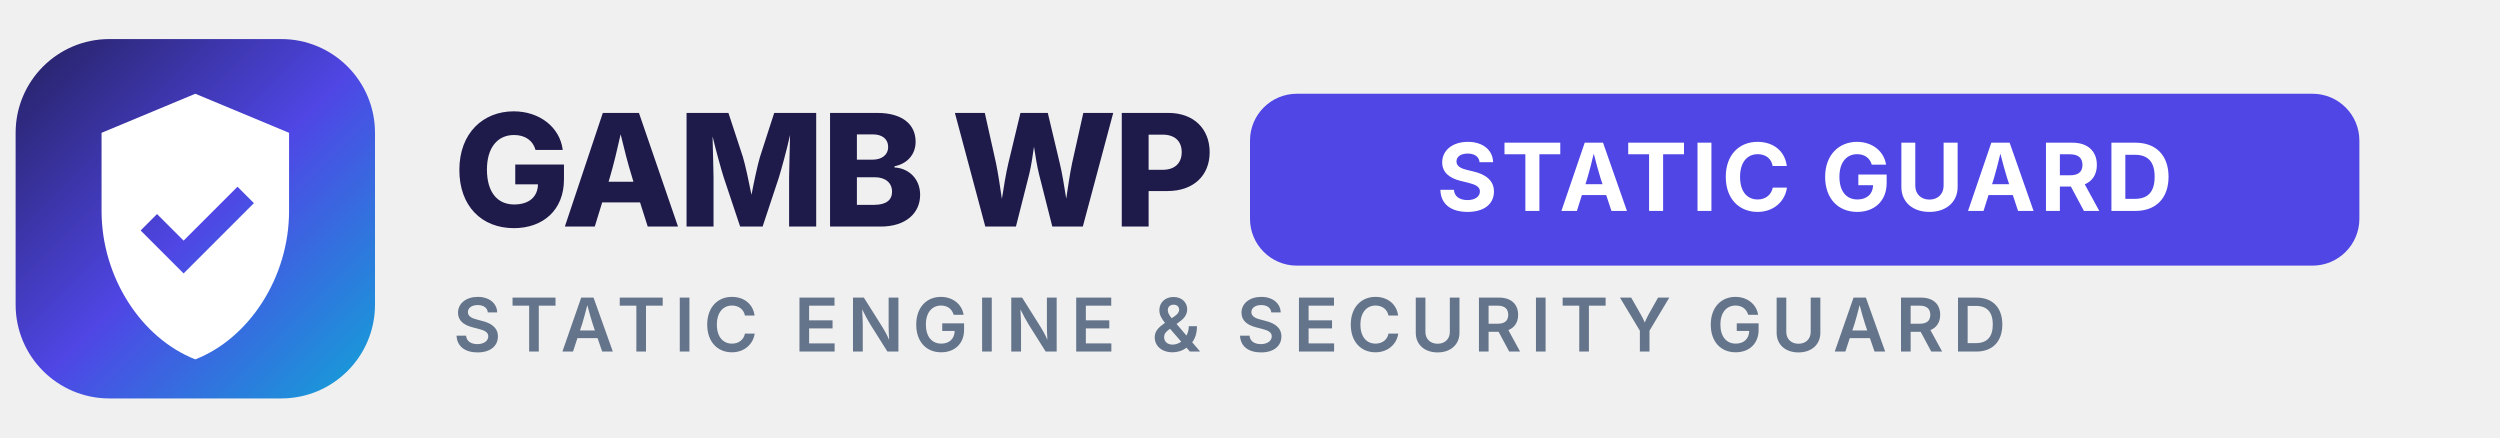
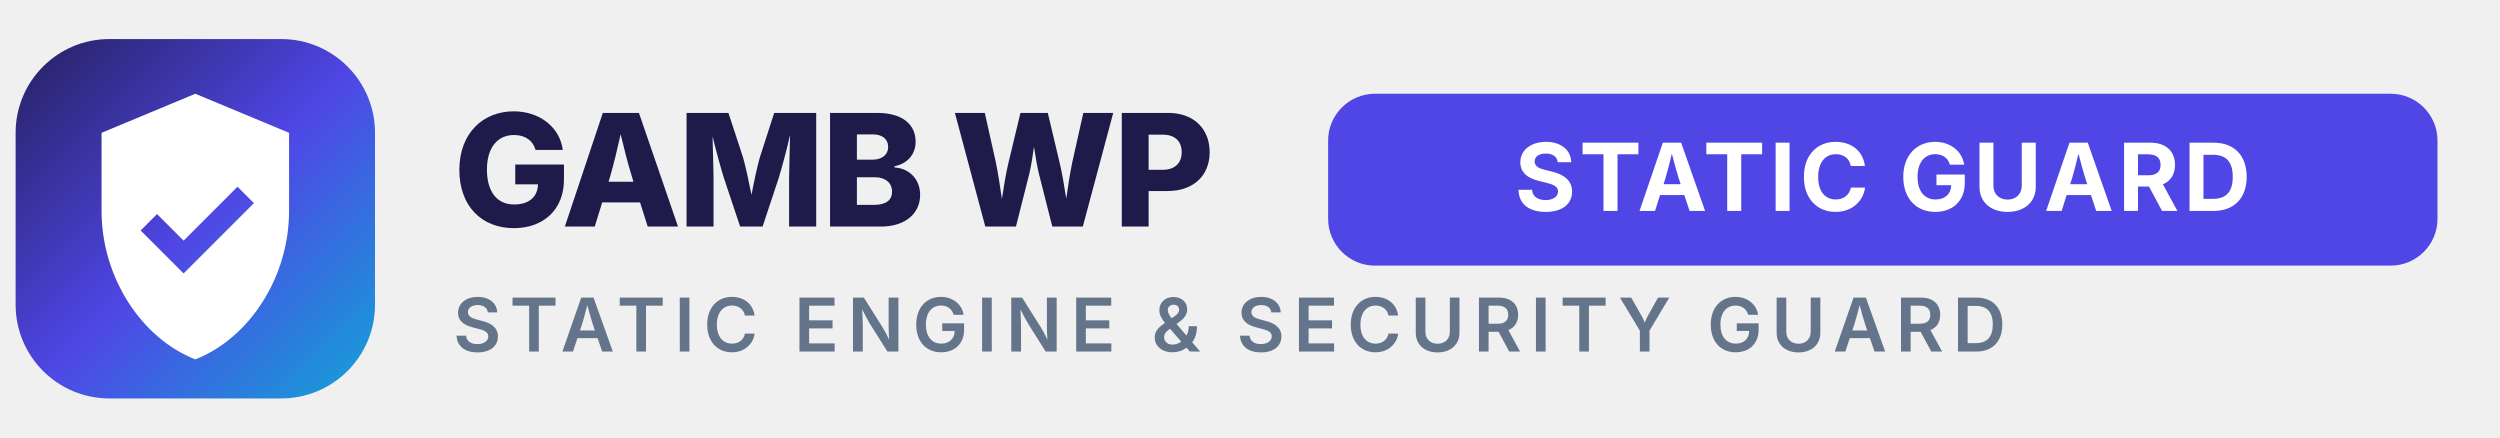
<svg xmlns="http://www.w3.org/2000/svg" viewBox="0 0 320 56" width="320" height="56" fill="none">
  <defs>
    <linearGradient id="guardGrad" x1="0" y1="0" x2="54" y2="54" gradientUnits="userSpaceOnUse">
      <stop offset="0%" stop-color="#1E1B4B" />
      <stop offset="50%" stop-color="#4F46E5" />
      <stop offset="100%" stop-color="#06B6D4" />
    </linearGradient>
  </defs>
  <rect x="2" y="5" width="46" height="46" rx="12" fill="url(#guardGrad)" />
  <path d="M25 12L13 17v10c0 8.5 5.1 16.3 12 19 6.9-2.7 12-10.5 12-19V17L25 12zm-1.5 23l-5.5-5.5 2.1-2.1 3.4 3.4 6.9-6.9 2.1 2.1-9 9z" fill="#FFFFFF" />
  <text x="58" y="29" font-family="Inter, -apple-system, BlinkMacSystemFont, Segoe UI, Roboto, sans-serif" font-size="20" font-weight="800" fill="#1E1B4B" letter-spacing="-0.5">GAMB WP</text>
-   <rect x="160" y="12" width="142" height="22" rx="6" fill="#4F46E5" />
-   <text x="231" y="27" text-anchor="middle" font-family="Inter, -apple-system, BlinkMacSystemFont, Segoe UI, Roboto, sans-serif" font-size="12" font-weight="700" fill="#FFFFFF" letter-spacing="0.5">STATIC GUARD</text>
+   <rect x="170" y="12" width="142" height="22" rx="6" fill="#4F46E5" />
+   <text x="241" y="27" text-anchor="middle" font-family="Inter, -apple-system, BlinkMacSystemFont, Segoe UI, Roboto, sans-serif" font-size="12" font-weight="700" fill="#FFFFFF" letter-spacing="0.5">STATIC GUARD</text>
  <text x="58" y="45" font-family="Inter, -apple-system, BlinkMacSystemFont, Segoe UI, Roboto, sans-serif" font-size="9.5" font-weight="600" fill="#64748B" letter-spacing="1.1">STATIC ENGINE &amp; SECURITY GUARD</text>
</svg>
